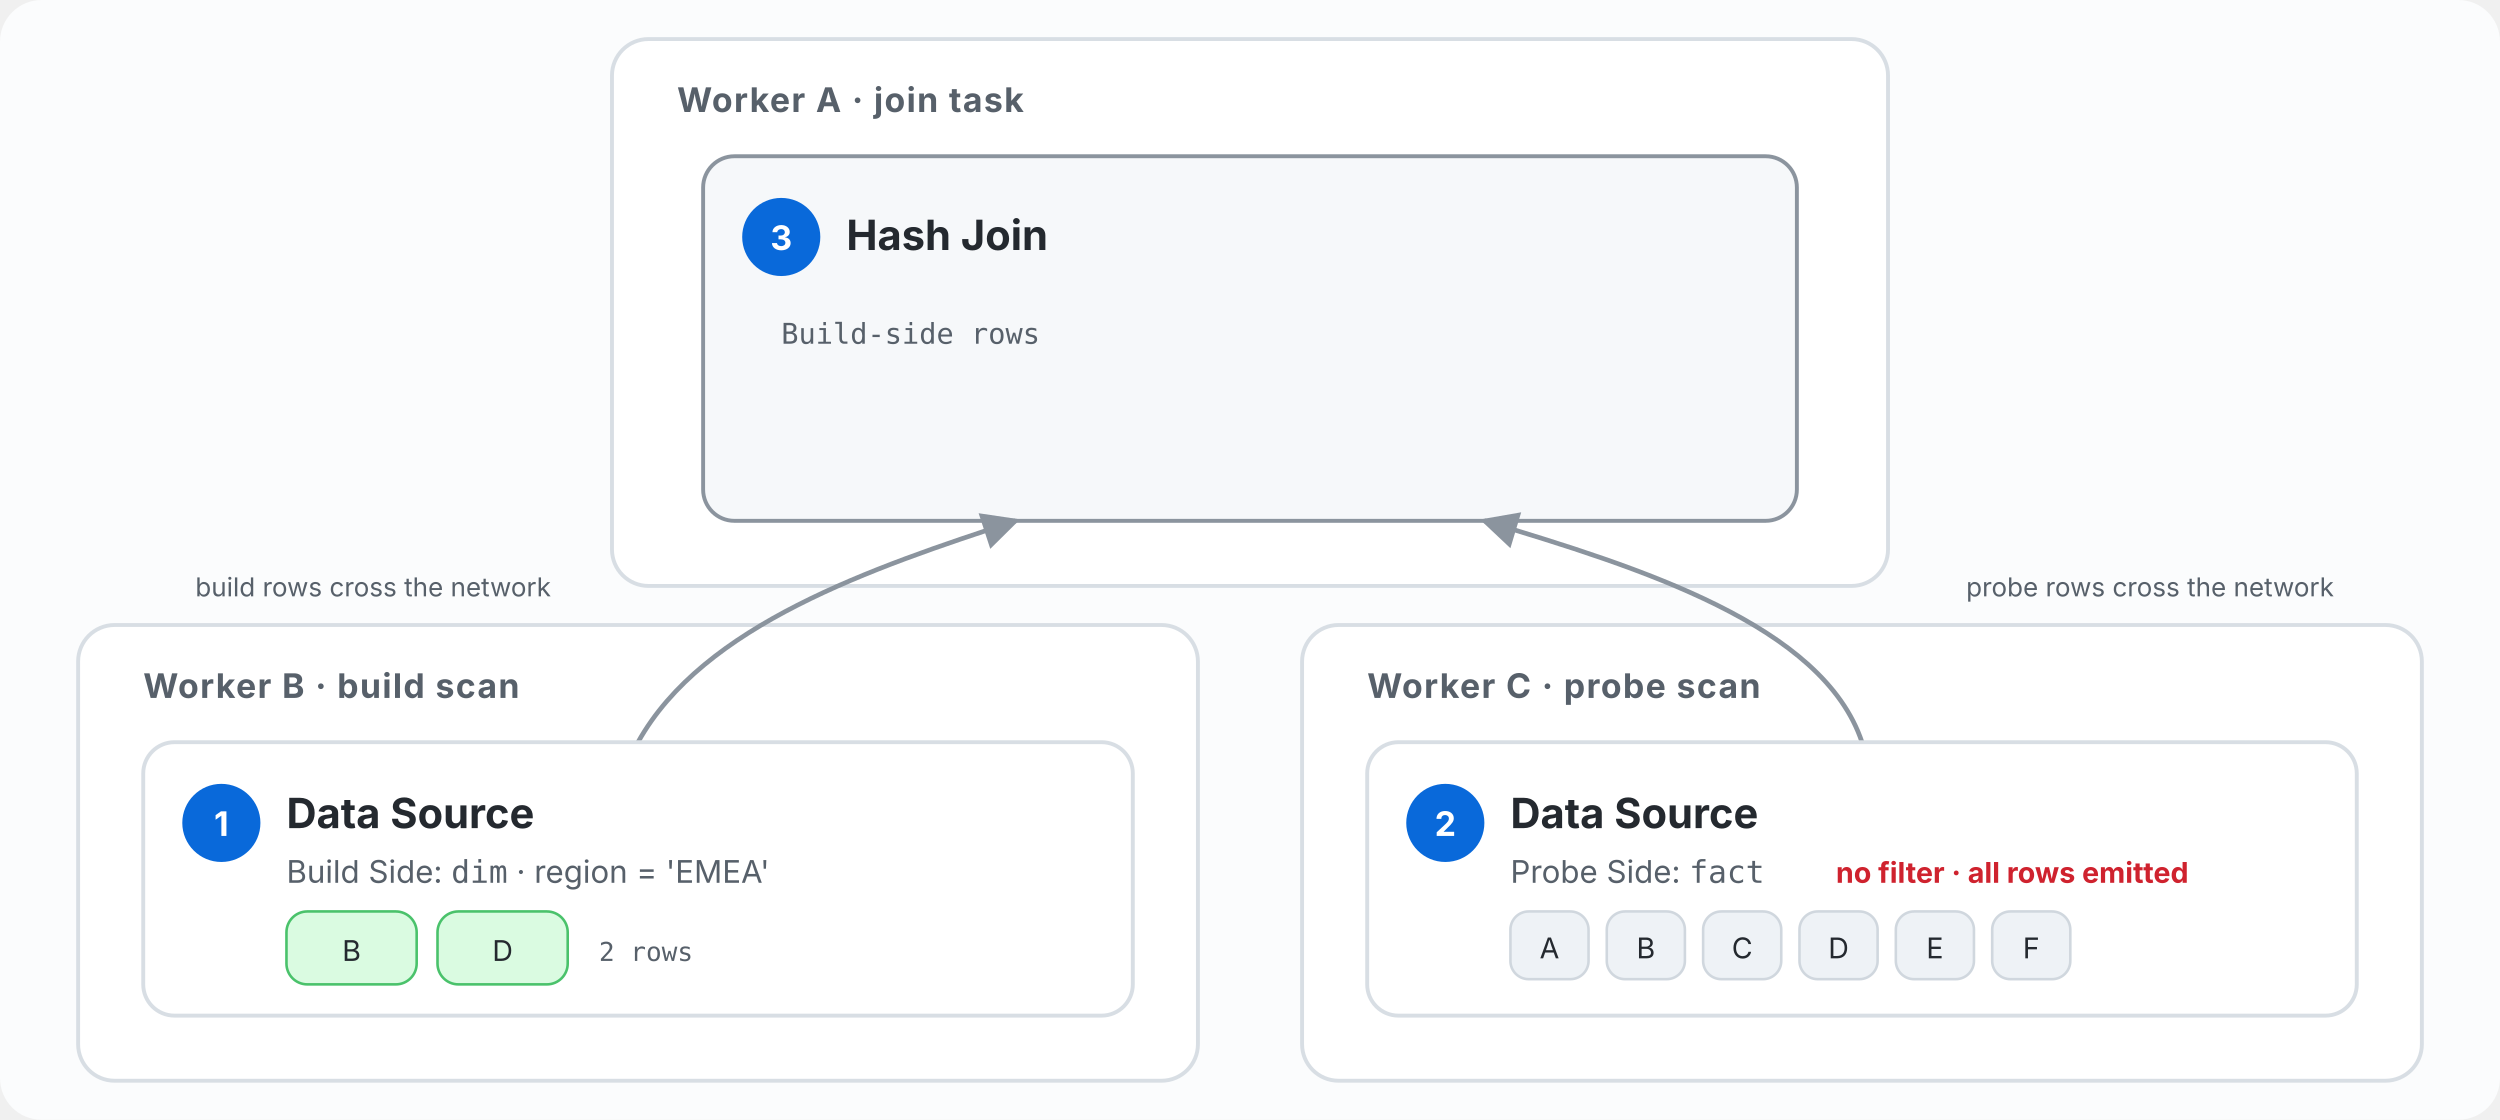
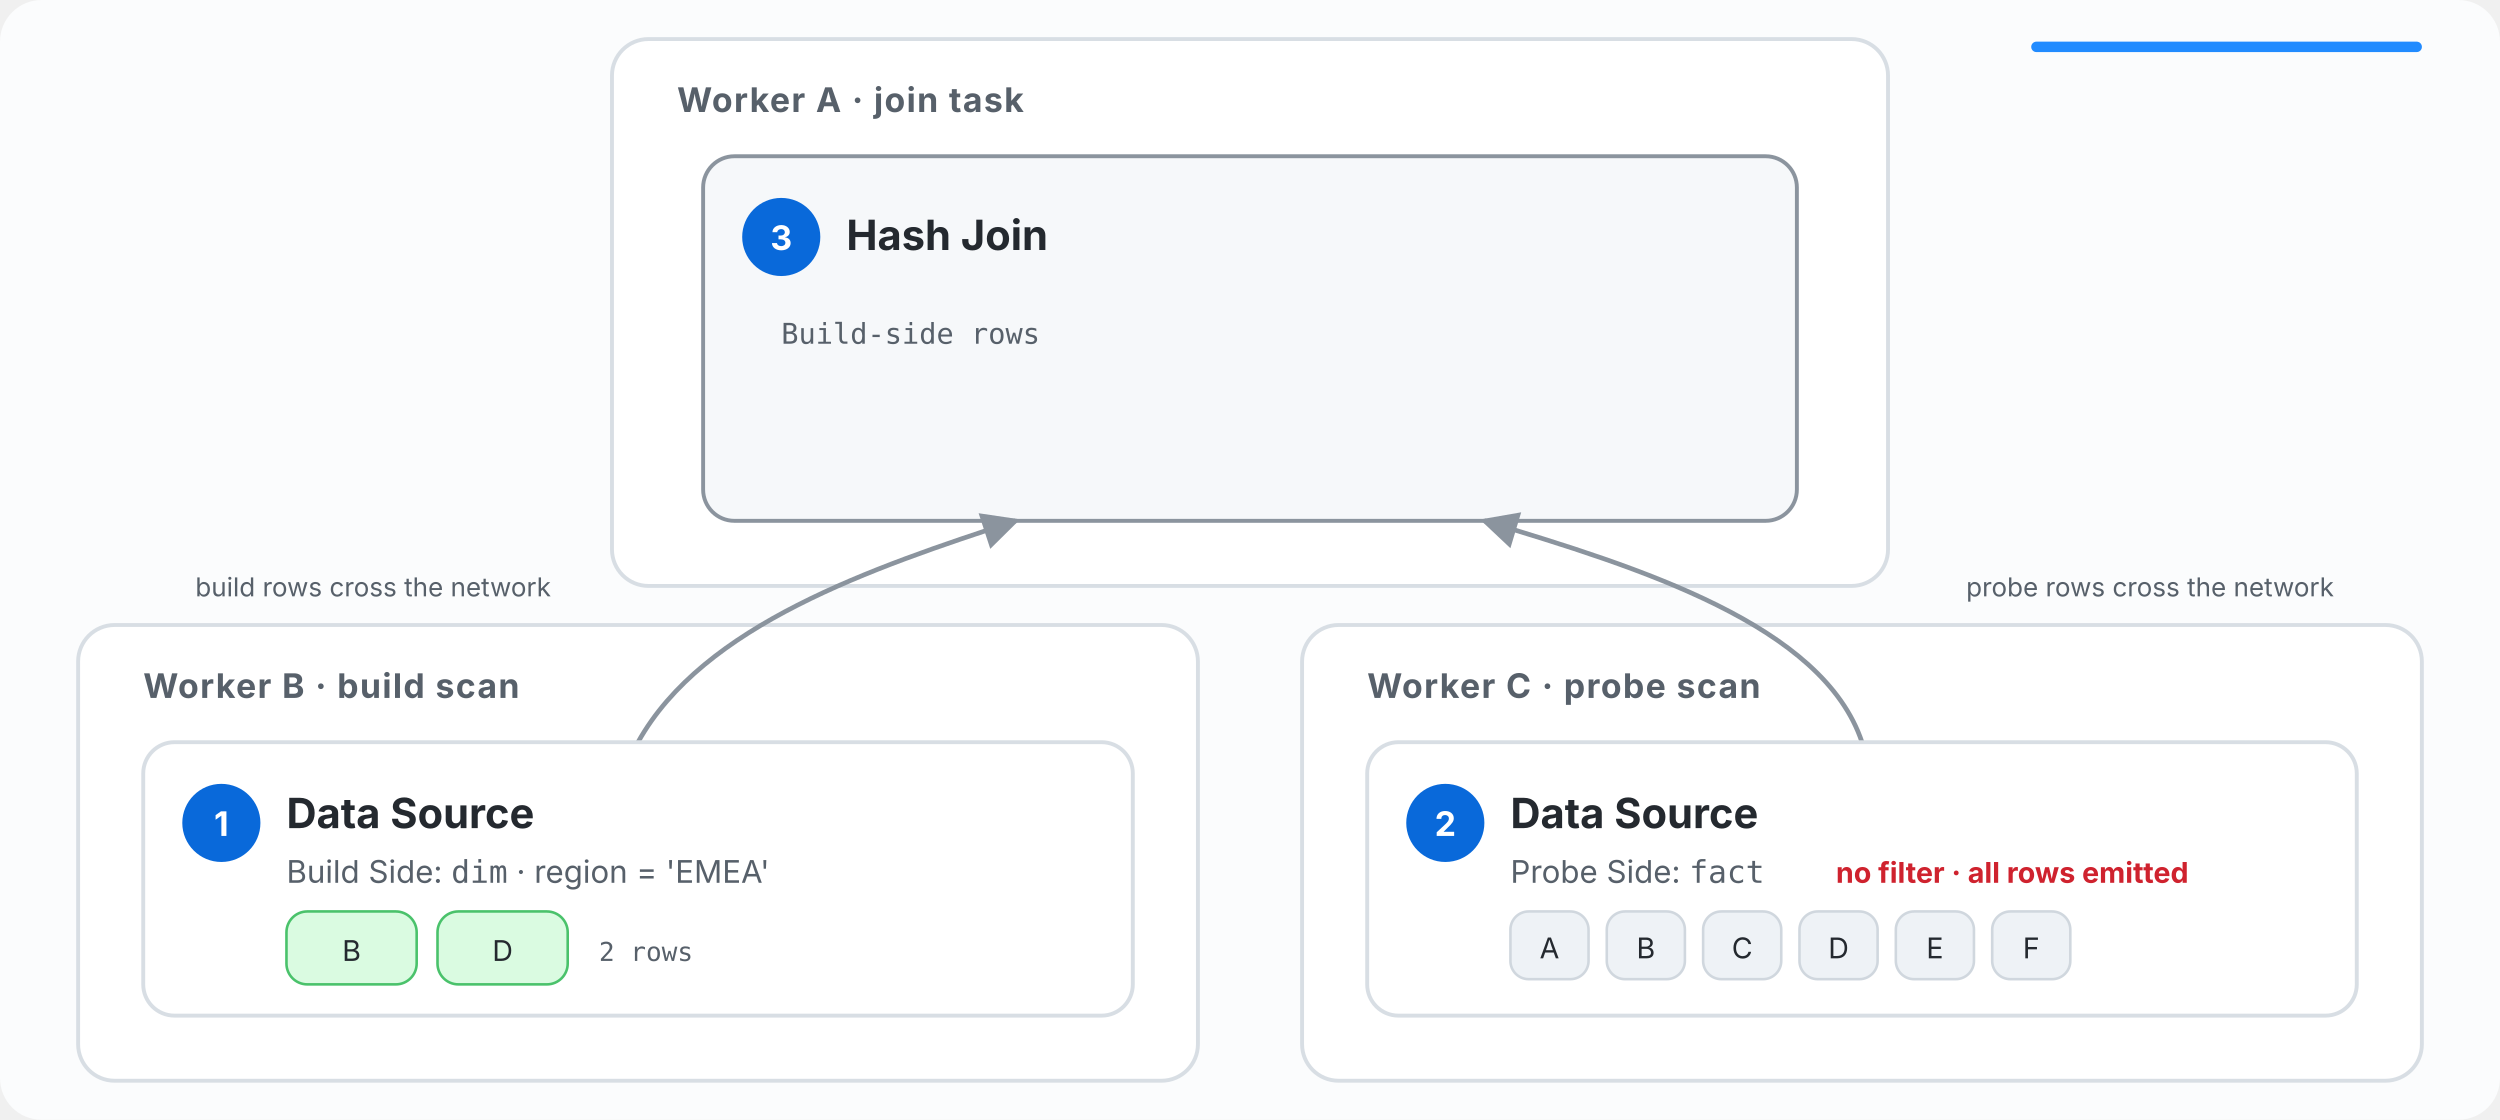
<svg xmlns="http://www.w3.org/2000/svg" viewBox="0 0 960 430" role="img" aria-describedby="desc">
  <defs>
    <marker id="data-arrow" markerWidth="8" markerHeight="8" refX="7" refY="4" orient="auto">
      <path d="M0 0L8 4L0 8Z" fill="#8b949e" />
    </marker>
    <marker id="update-arrow" markerWidth="8" markerHeight="8" refX="7" refY="4" orient="auto">
      <path d="M0 0L8 4L0 8Z" fill="#cf222e" />
    </marker>
    <style>
      .scene{font-family:Inter,ui-sans-serif,system-ui,-apple-system,"Segoe UI",sans-serif}
      .mono{font-family:ui-monospace,SFMono-Regular,Menlo,Consolas,monospace}
      .worker-title{fill:#57606a;font-size:13px;font-weight:700;letter-spacing:.04em;text-transform:uppercase}
      .heading{fill:#24292f;font-size:16px;font-weight:650}
      .label{fill:#57606a;font-size:12px}
      .small{fill:#57606a;font-size:11px}
      .tiny{fill:#57606a;font-size:10px}
      .worker{fill:#fff;stroke:#d8dee4;stroke-width:1.5}
      .join{fill:#f6f8fa;stroke:#8b949e;stroke-width:1.5}
      .source{fill:#fff;stroke:#d8dee4;stroke-width:1.5}
      .flow{fill:none;stroke:#8b949e;stroke-width:1.8;marker-end:url(#data-arrow)}
      .update-flow{fill:none;stroke:#cf222e;stroke-width:2;stroke-dasharray:6 5;marker-end:url(#update-arrow);animation:dashFlow .7s linear infinite}
      .blocked{stroke:#cf222e;stroke-width:3;stroke-linecap:round}
      .blocked-label{fill:#cf222e;font-size:11px;font-weight:650}
      .step{fill:#0969da}
      .step-number{fill:#fff;font-size:13px;font-weight:700;text-anchor:middle}
      .row rect{fill:#eef2f6;stroke:#d0d7de}
      .row text{fill:#24292f;font-size:11px;text-anchor:middle}
      .keep rect{fill:#dafbe1;stroke:#4ac26b}
      .skip rect{fill:#f6f8fa;stroke:#d8dee4}
      .skip text{fill:#8c959f}
      .strike{stroke:#cf222e;stroke-width:1.3;opacity:.8}
      .packet rect{fill:#ddf4ff;stroke:#54aeff}
      .packet text{fill:#0969da;font-size:10px;font-weight:650;text-anchor:middle}
      .build-packet rect{fill:#dafbe1;stroke:#4ac26b}
      .build-packet text{fill:#24292f}
+       .progress-track{fill:#dbeafe}.progress-fill{fill:#218bff;transform-box:fill-box;transform-origin:left center;animation:progress 6s linear infinite}
      .join-build{opacity:0;animation:joinBuild 6s ease-in-out infinite}
      .join-probe{opacity:0;animation:joinProbe 6s ease-in-out infinite}
      .attempt{opacity:0;animation:attempt 6s ease-in-out infinite}
      .build-packet{opacity:0;animation:buildUp 6s ease-in-out infinite}
      .probe-packet{opacity:0;animation:probeUp 6s ease-in-out infinite}
      @keyframes joinBuild{0%,24%{opacity:0}30%,94%{opacity:1}100%{opacity:0}}
      @keyframes attempt{0%,32%{opacity:0}38%,94%{opacity:1}100%{opacity:0}}
      @keyframes joinProbe{0%,78%{opacity:0}84%,94%{opacity:1}100%{opacity:0}}
      @keyframes buildUp{0%,5%{opacity:0;transform:translate(0,0)}9%,16%{opacity:1;transform:translate(0,0)}26%{opacity:1;transform:translate(123px,-40px)}30%,100%{opacity:0;transform:translate(123px,-40px)}}
      @keyframes probeUp{0%,52%{opacity:0;transform:translate(0,0)}57%,64%{opacity:1;transform:translate(0,0)}74%{opacity:1;transform:translate(-95px,-40px)}76%,100%{opacity:0;transform:translate(-95px,-40px)}}
      @keyframes dashFlow{to{stroke-dashoffset:-22}}
+       @keyframes progress{from{transform:scaleX(0)}to{transform:scaleX(1)}}
      @media(prefers-reduced-motion:reduce){*{animation:none!important}.build-packet,.probe-packet{opacity:0}.join-build,.join-probe,.attempt{opacity:1}}
    </style>
  </defs>
  <g class="scene">
    <rect width="960" height="430" rx="16" fill="#fbfcfd" />
+     <g aria-label="Animation progress">
+       <rect x="780" y="16" width="150" height="4" rx="2" class="progress-track" />
+       <rect x="780" y="16" width="150" height="4" rx="2" class="progress-fill" />
+     </g>
    <rect x="235" y="15" width="490" height="210" rx="14" class="worker" />
    <text x="260" y="43" class="worker-title">Worker A · join task</text>
    <rect x="30" y="240" width="430" height="175" rx="14" class="worker" />
    <text x="55" y="268" class="worker-title">Worker B · build scan</text>
    <rect x="500" y="240" width="430" height="175" rx="14" class="worker" />
    <text x="525" y="268" class="worker-title">Worker C · probe scan</text>
    <rect x="270" y="60" width="420" height="140" rx="12" class="join" />
    <circle cx="300" cy="91" r="15" class="step" />
    <text x="300" y="96" class="step-number">3</text>
    <text x="325" y="96" class="heading">Hash Join</text>
    <text x="300" y="132" class="small mono">Build-side rows</text>
    <g class="join-build">
      <g class="row keep" transform="translate(425 113)">
        <rect width="38" height="25" rx="7" />
        <text x="19" y="17">B</text>
      </g>
      <g class="row keep" transform="translate(467 113)">
        <rect width="38" height="25" rx="7" />
        <text x="19" y="17">D</text>
      </g>
    </g>
    <g class="join-probe">
      <text x="300" y="174" class="small mono">Probe rows</text>
      <g class="row skip" transform="translate(425 156)">
        <rect width="38" height="25" rx="7" />
        <text x="19" y="17">A</text>
        <path d="M7 20L31 5" class="strike" />
      </g>
      <g class="row keep" transform="translate(467 156)">
        <rect width="38" height="25" rx="7" />
        <text x="19" y="17">B</text>
      </g>
      <g class="row skip" transform="translate(509 156)">
        <rect width="38" height="25" rx="7" />
        <text x="19" y="17">C</text>
        <path d="M7 20L31 5" class="strike" />
      </g>
      <g class="row keep" transform="translate(551 156)">
        <rect width="38" height="25" rx="7" />
        <text x="19" y="17">D</text>
      </g>
      <g class="row skip" transform="translate(593 156)">
        <rect width="38" height="25" rx="7" />
        <text x="19" y="17">E</text>
        <path d="M7 20L31 5" class="strike" />
      </g>
      <g class="row skip" transform="translate(635 156)">
        <rect width="38" height="25" rx="7" />
        <text x="19" y="17">F</text>
        <path d="M7 20L31 5" class="strike" />
      </g>
    </g>
    <path d="M245 285C270 240 335 218 390 200" class="flow" />
    <path d="M715 285C700 240 630 218 570 200" class="flow" />
    <text x="75" y="229" class="tiny">build rows cross the network</text>
    <text x="755" y="229" class="tiny">probe rows cross the network</text>
    <g transform="translate(245 228)">
      <g class="packet build-packet">
        <rect width="54" height="22" rx="7" />
        <text x="27" y="15">B · D</text>
      </g>
    </g>
    <g transform="translate(660 228)">
      <g class="packet probe-packet">
        <rect width="54" height="22" rx="7" />
        <text x="27" y="15">A–F</text>
      </g>
    </g>
    <g class="attempt">
      <circle cx="705" cy="92" r="15" class="step" />
      <text x="705" y="97" class="step-number">4</text>
      <path d="M690 130H720" class="update-flow" />
      <path d="M718 123L732 137M732 123L718 137" class="blocked" />
      <text x="748" y="112" class="blocked-label">shared memory stops here</text>
      <text x="748" y="129" class="tiny">the remote probe has separate memory</text>
    </g>
    <rect x="55" y="285" width="380" height="105" rx="12" class="source" />
    <circle cx="85" cy="316" r="15" class="step" />
    <text x="85" y="321" class="step-number">1</text>
    <text x="110" y="318" class="heading">Data Source</text>
    <text x="110" y="339" class="label">Build Side: <tspan class="mono">dim</tspan> · region = 'EMEA'</text>
    <g class="row keep" transform="translate(110 350)">
      <rect width="50" height="28" rx="8" />
      <text x="25" y="19">B</text>
    </g>
    <g class="row keep" transform="translate(168 350)">
      <rect width="50" height="28" rx="8" />
      <text x="25" y="19">D</text>
    </g>
    <text x="230" y="369" class="tiny mono">2 rows</text>
    <rect x="525" y="285" width="380" height="105" rx="12" class="source" />
    <circle cx="555" cy="316" r="15" class="step" />
    <text x="555" y="321" class="step-number">2</text>
    <text x="580" y="318" class="heading">Data Source</text>
    <text x="580" y="339" class="label">Probe Side: <tspan class="mono">fact</tspan>
    </text>
    <text x="705" y="339" class="blocked-label">no filter · all rows emitted</text>
    <g class="row" transform="translate(580 350)">
      <rect width="30" height="26" rx="7" />
      <text x="15" y="18">A</text>
    </g>
    <g class="row" transform="translate(617 350)">
      <rect width="30" height="26" rx="7" />
      <text x="15" y="18">B</text>
    </g>
    <g class="row" transform="translate(654 350)">
      <rect width="30" height="26" rx="7" />
      <text x="15" y="18">C</text>
    </g>
    <g class="row" transform="translate(691 350)">
      <rect width="30" height="26" rx="7" />
      <text x="15" y="18">D</text>
    </g>
    <g class="row" transform="translate(728 350)">
      <rect width="30" height="26" rx="7" />
      <text x="15" y="18">E</text>
    </g>
    <g class="row" transform="translate(765 350)">
      <rect width="30" height="26" rx="7" />
      <text x="15" y="18">F</text>
    </g>
  </g>
</svg>
